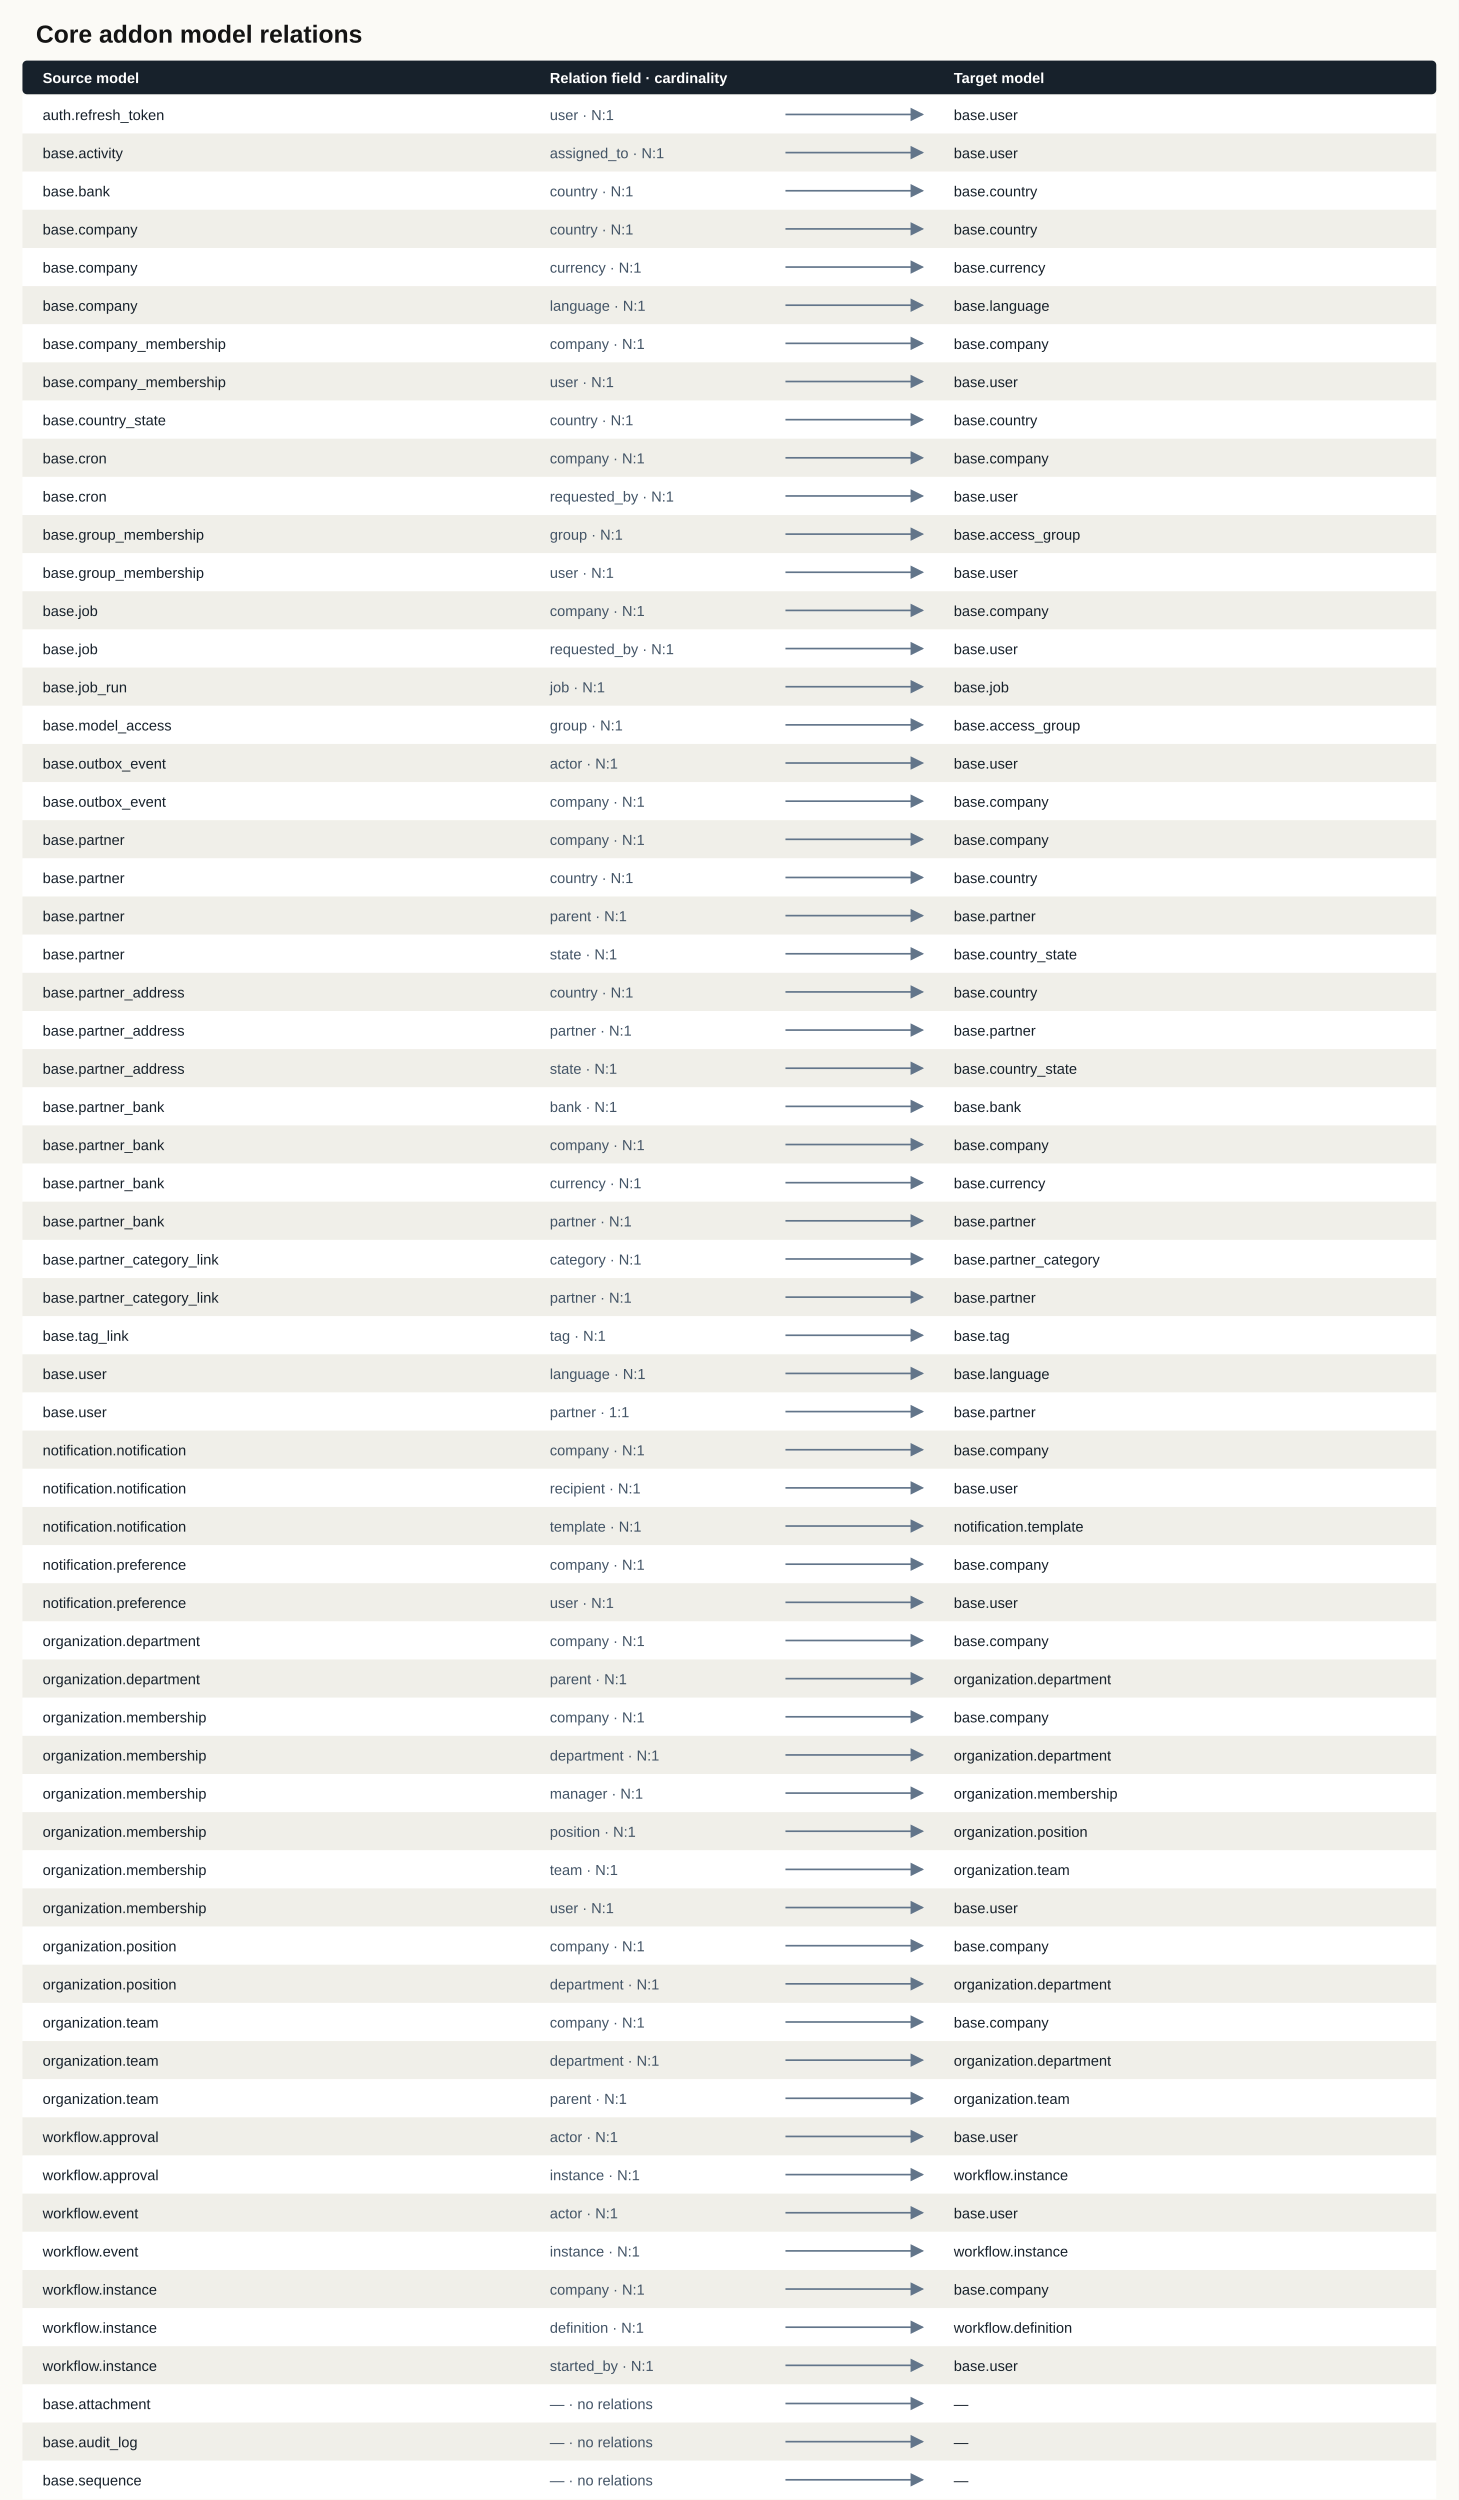
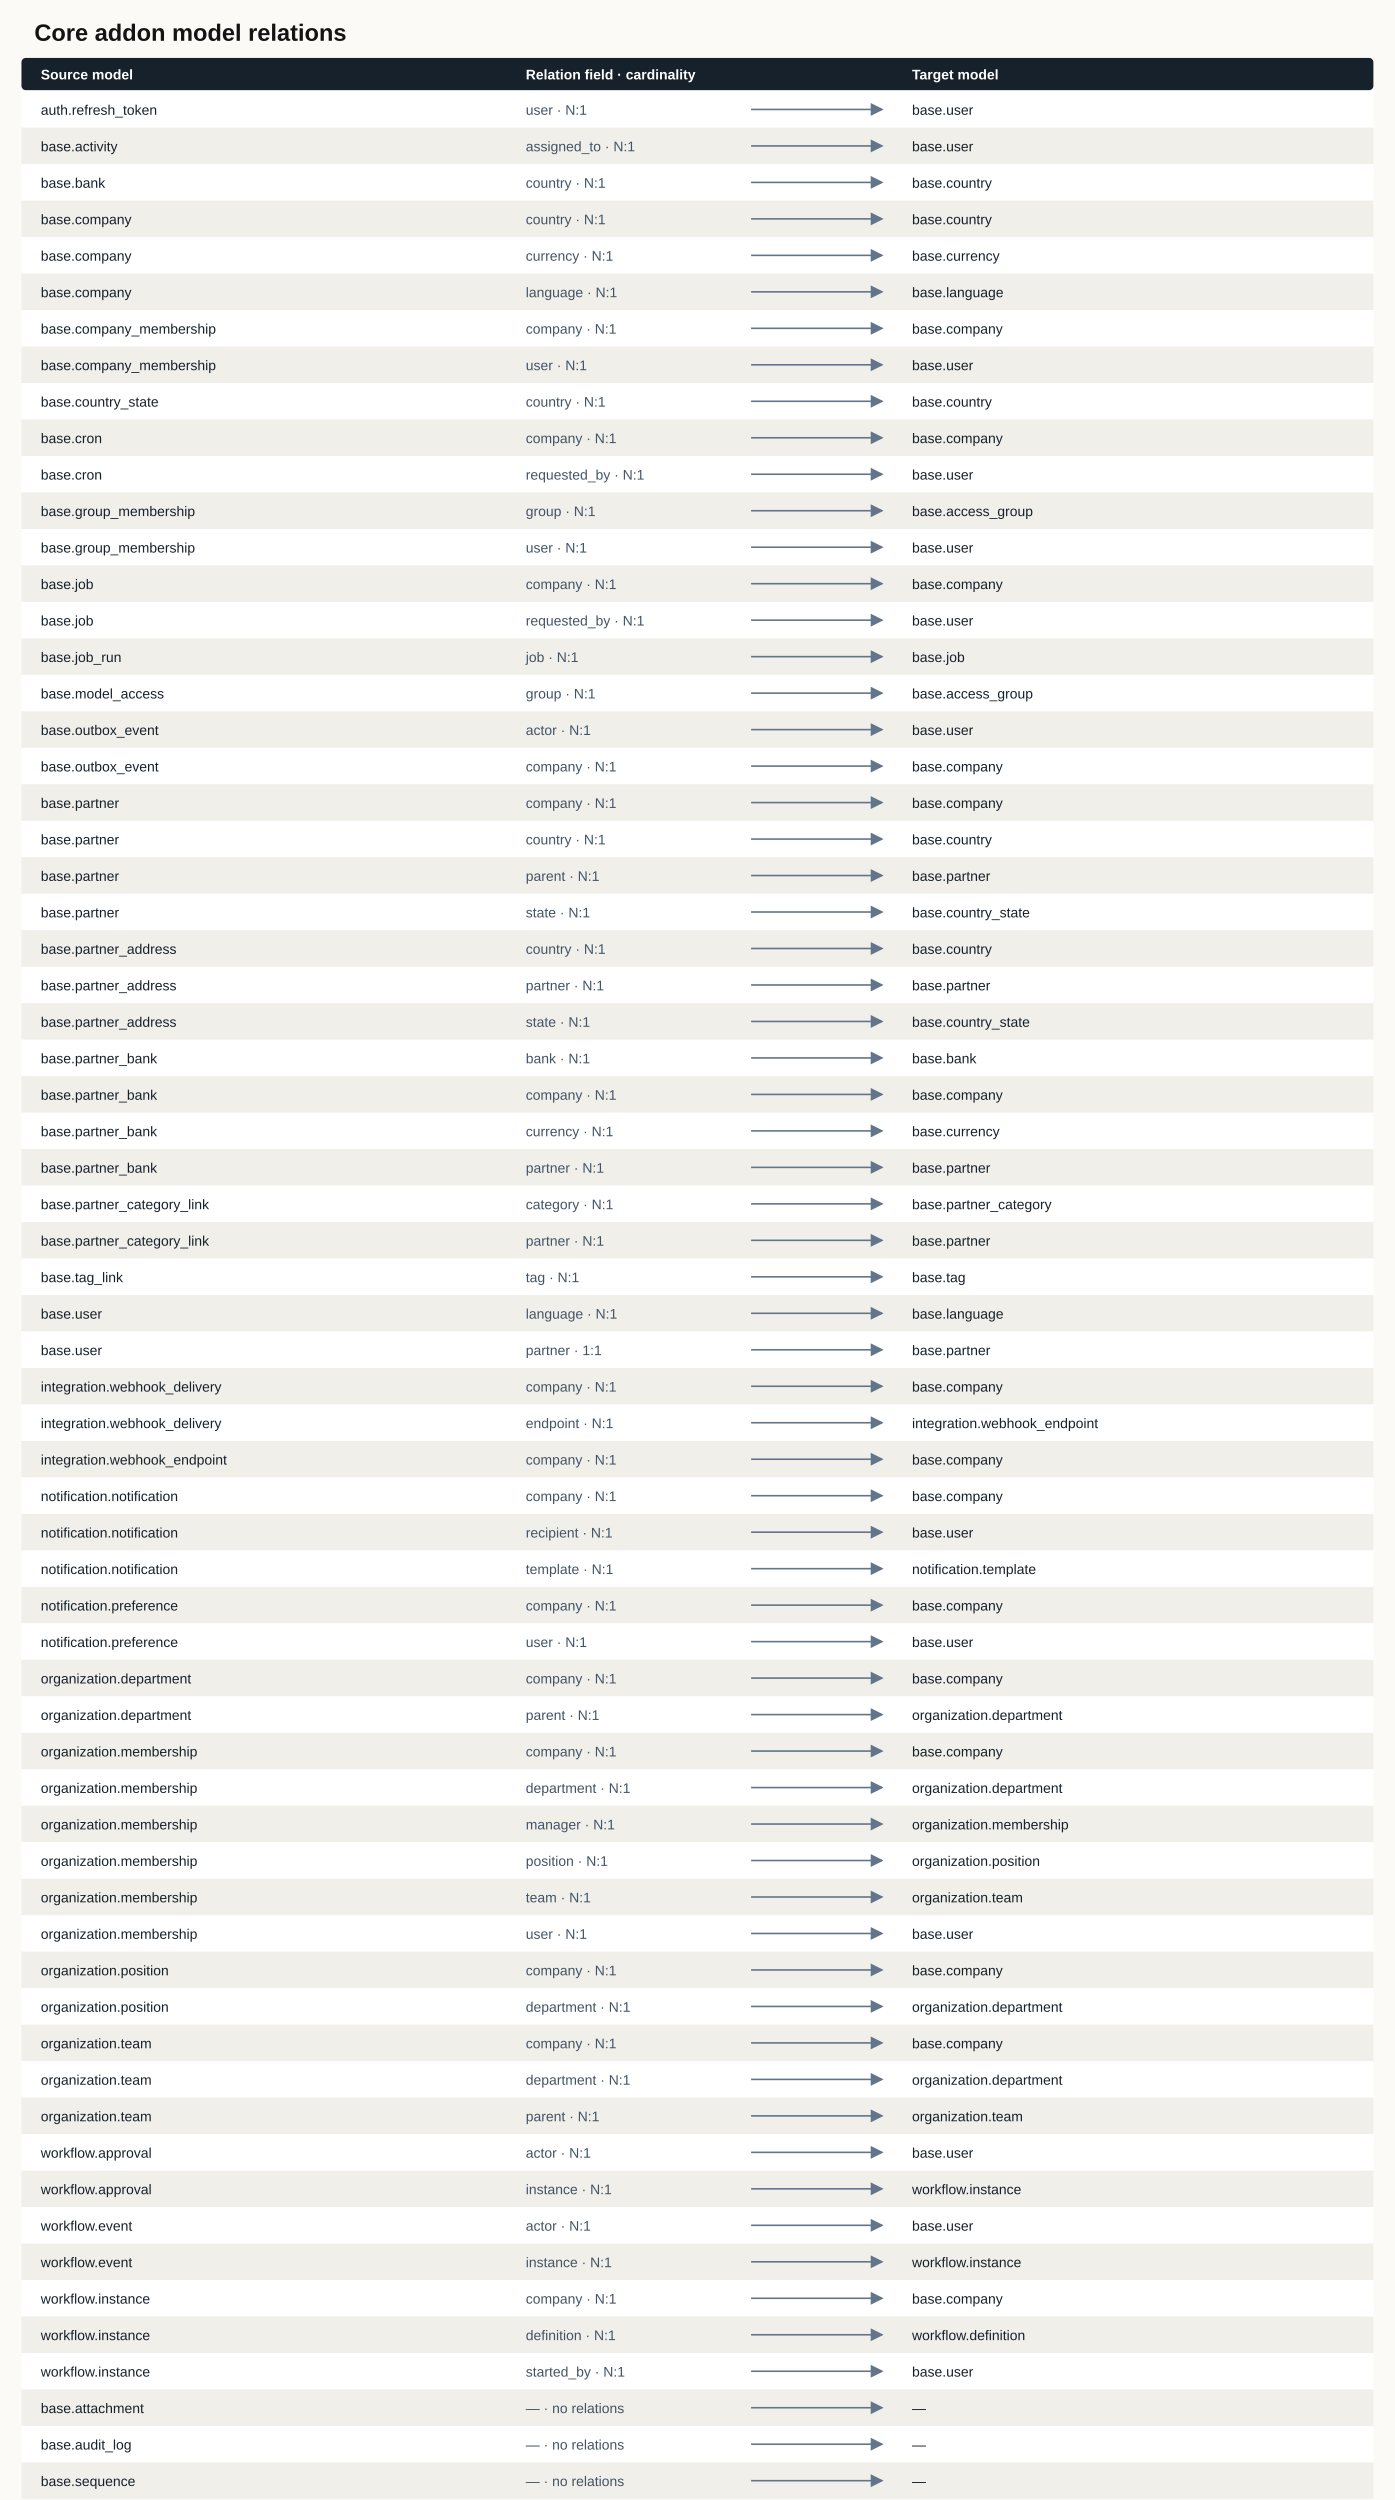
- <svg xmlns="http://www.w3.org/2000/svg" viewBox="0 0 1300 2228" role="img" aria-labelledby="diagram-title diagram-description">
+ <svg xmlns="http://www.w3.org/2000/svg" viewBox="0 0 1300 2330" role="img" aria-labelledby="diagram-title diagram-description">
  <rect width="100%" height="100%" fill="#fbfaf6" />
  <text x="32" y="38" fill="#141414" font-family="Arial,sans-serif" font-size="22" font-weight="700">Core addon model relations</text>
  <defs>
    <marker id="arrow" markerWidth="8" markerHeight="8" refX="7" refY="4" orient="auto">
      <path d="M 0 0 L 8 4 L 0 8 z" fill="#62758a" />
    </marker>
  </defs>
  <rect x="20" y="54" width="1260" height="30" rx="4" fill="#17212b" />
  <text x="38" y="74" fill="#ffffff" font-family="Arial,sans-serif" font-size="13" font-weight="700">Source model</text>
  <text x="490" y="74" fill="#ffffff" font-family="Arial,sans-serif" font-size="13" font-weight="700">Relation field · cardinality</text>
  <text x="850" y="74" fill="#ffffff" font-family="Arial,sans-serif" font-size="13" font-weight="700">Target model</text>
  <g>
    <rect x="20" y="85" width="1260" height="34" fill="#ffffff" />
    <text x="38" y="107" fill="#17212b" font-family="Arial,sans-serif" font-size="13">auth.refresh_token</text>
    <text x="490" y="107" fill="#435466" font-family="Arial,sans-serif" font-size="13">user · N:1</text>
    <path d="M 700 102 H 822" fill="none" stroke="#62758a" stroke-width="1.5" marker-end="url(#arrow)" />
    <text x="850" y="107" fill="#17212b" font-family="Arial,sans-serif" font-size="13">base.user</text>
  </g>
  <g>
    <rect x="20" y="119" width="1260" height="34" fill="#f0efe9" />
    <text x="38" y="141" fill="#17212b" font-family="Arial,sans-serif" font-size="13">base.activity</text>
    <text x="490" y="141" fill="#435466" font-family="Arial,sans-serif" font-size="13">assigned_to · N:1</text>
    <path d="M 700 136 H 822" fill="none" stroke="#62758a" stroke-width="1.5" marker-end="url(#arrow)" />
    <text x="850" y="141" fill="#17212b" font-family="Arial,sans-serif" font-size="13">base.user</text>
  </g>
  <g>
    <rect x="20" y="153" width="1260" height="34" fill="#ffffff" />
    <text x="38" y="175" fill="#17212b" font-family="Arial,sans-serif" font-size="13">base.bank</text>
    <text x="490" y="175" fill="#435466" font-family="Arial,sans-serif" font-size="13">country · N:1</text>
    <path d="M 700 170 H 822" fill="none" stroke="#62758a" stroke-width="1.5" marker-end="url(#arrow)" />
    <text x="850" y="175" fill="#17212b" font-family="Arial,sans-serif" font-size="13">base.country</text>
  </g>
  <g>
    <rect x="20" y="187" width="1260" height="34" fill="#f0efe9" />
    <text x="38" y="209" fill="#17212b" font-family="Arial,sans-serif" font-size="13">base.company</text>
    <text x="490" y="209" fill="#435466" font-family="Arial,sans-serif" font-size="13">country · N:1</text>
    <path d="M 700 204 H 822" fill="none" stroke="#62758a" stroke-width="1.5" marker-end="url(#arrow)" />
    <text x="850" y="209" fill="#17212b" font-family="Arial,sans-serif" font-size="13">base.country</text>
  </g>
  <g>
    <rect x="20" y="221" width="1260" height="34" fill="#ffffff" />
    <text x="38" y="243" fill="#17212b" font-family="Arial,sans-serif" font-size="13">base.company</text>
    <text x="490" y="243" fill="#435466" font-family="Arial,sans-serif" font-size="13">currency · N:1</text>
    <path d="M 700 238 H 822" fill="none" stroke="#62758a" stroke-width="1.5" marker-end="url(#arrow)" />
    <text x="850" y="243" fill="#17212b" font-family="Arial,sans-serif" font-size="13">base.currency</text>
  </g>
  <g>
    <rect x="20" y="255" width="1260" height="34" fill="#f0efe9" />
    <text x="38" y="277" fill="#17212b" font-family="Arial,sans-serif" font-size="13">base.company</text>
    <text x="490" y="277" fill="#435466" font-family="Arial,sans-serif" font-size="13">language · N:1</text>
    <path d="M 700 272 H 822" fill="none" stroke="#62758a" stroke-width="1.5" marker-end="url(#arrow)" />
    <text x="850" y="277" fill="#17212b" font-family="Arial,sans-serif" font-size="13">base.language</text>
  </g>
  <g>
    <rect x="20" y="289" width="1260" height="34" fill="#ffffff" />
    <text x="38" y="311" fill="#17212b" font-family="Arial,sans-serif" font-size="13">base.company_membership</text>
    <text x="490" y="311" fill="#435466" font-family="Arial,sans-serif" font-size="13">company · N:1</text>
    <path d="M 700 306 H 822" fill="none" stroke="#62758a" stroke-width="1.5" marker-end="url(#arrow)" />
    <text x="850" y="311" fill="#17212b" font-family="Arial,sans-serif" font-size="13">base.company</text>
  </g>
  <g>
    <rect x="20" y="323" width="1260" height="34" fill="#f0efe9" />
    <text x="38" y="345" fill="#17212b" font-family="Arial,sans-serif" font-size="13">base.company_membership</text>
    <text x="490" y="345" fill="#435466" font-family="Arial,sans-serif" font-size="13">user · N:1</text>
    <path d="M 700 340 H 822" fill="none" stroke="#62758a" stroke-width="1.5" marker-end="url(#arrow)" />
    <text x="850" y="345" fill="#17212b" font-family="Arial,sans-serif" font-size="13">base.user</text>
  </g>
  <g>
    <rect x="20" y="357" width="1260" height="34" fill="#ffffff" />
    <text x="38" y="379" fill="#17212b" font-family="Arial,sans-serif" font-size="13">base.country_state</text>
    <text x="490" y="379" fill="#435466" font-family="Arial,sans-serif" font-size="13">country · N:1</text>
    <path d="M 700 374 H 822" fill="none" stroke="#62758a" stroke-width="1.5" marker-end="url(#arrow)" />
    <text x="850" y="379" fill="#17212b" font-family="Arial,sans-serif" font-size="13">base.country</text>
  </g>
  <g>
    <rect x="20" y="391" width="1260" height="34" fill="#f0efe9" />
    <text x="38" y="413" fill="#17212b" font-family="Arial,sans-serif" font-size="13">base.cron</text>
    <text x="490" y="413" fill="#435466" font-family="Arial,sans-serif" font-size="13">company · N:1</text>
    <path d="M 700 408 H 822" fill="none" stroke="#62758a" stroke-width="1.5" marker-end="url(#arrow)" />
    <text x="850" y="413" fill="#17212b" font-family="Arial,sans-serif" font-size="13">base.company</text>
  </g>
  <g>
    <rect x="20" y="425" width="1260" height="34" fill="#ffffff" />
    <text x="38" y="447" fill="#17212b" font-family="Arial,sans-serif" font-size="13">base.cron</text>
    <text x="490" y="447" fill="#435466" font-family="Arial,sans-serif" font-size="13">requested_by · N:1</text>
    <path d="M 700 442 H 822" fill="none" stroke="#62758a" stroke-width="1.5" marker-end="url(#arrow)" />
    <text x="850" y="447" fill="#17212b" font-family="Arial,sans-serif" font-size="13">base.user</text>
  </g>
  <g>
    <rect x="20" y="459" width="1260" height="34" fill="#f0efe9" />
    <text x="38" y="481" fill="#17212b" font-family="Arial,sans-serif" font-size="13">base.group_membership</text>
    <text x="490" y="481" fill="#435466" font-family="Arial,sans-serif" font-size="13">group · N:1</text>
    <path d="M 700 476 H 822" fill="none" stroke="#62758a" stroke-width="1.5" marker-end="url(#arrow)" />
    <text x="850" y="481" fill="#17212b" font-family="Arial,sans-serif" font-size="13">base.access_group</text>
  </g>
  <g>
    <rect x="20" y="493" width="1260" height="34" fill="#ffffff" />
    <text x="38" y="515" fill="#17212b" font-family="Arial,sans-serif" font-size="13">base.group_membership</text>
    <text x="490" y="515" fill="#435466" font-family="Arial,sans-serif" font-size="13">user · N:1</text>
    <path d="M 700 510 H 822" fill="none" stroke="#62758a" stroke-width="1.5" marker-end="url(#arrow)" />
    <text x="850" y="515" fill="#17212b" font-family="Arial,sans-serif" font-size="13">base.user</text>
  </g>
  <g>
    <rect x="20" y="527" width="1260" height="34" fill="#f0efe9" />
    <text x="38" y="549" fill="#17212b" font-family="Arial,sans-serif" font-size="13">base.job</text>
    <text x="490" y="549" fill="#435466" font-family="Arial,sans-serif" font-size="13">company · N:1</text>
    <path d="M 700 544 H 822" fill="none" stroke="#62758a" stroke-width="1.5" marker-end="url(#arrow)" />
    <text x="850" y="549" fill="#17212b" font-family="Arial,sans-serif" font-size="13">base.company</text>
  </g>
  <g>
    <rect x="20" y="561" width="1260" height="34" fill="#ffffff" />
    <text x="38" y="583" fill="#17212b" font-family="Arial,sans-serif" font-size="13">base.job</text>
    <text x="490" y="583" fill="#435466" font-family="Arial,sans-serif" font-size="13">requested_by · N:1</text>
    <path d="M 700 578 H 822" fill="none" stroke="#62758a" stroke-width="1.5" marker-end="url(#arrow)" />
    <text x="850" y="583" fill="#17212b" font-family="Arial,sans-serif" font-size="13">base.user</text>
  </g>
  <g>
    <rect x="20" y="595" width="1260" height="34" fill="#f0efe9" />
    <text x="38" y="617" fill="#17212b" font-family="Arial,sans-serif" font-size="13">base.job_run</text>
    <text x="490" y="617" fill="#435466" font-family="Arial,sans-serif" font-size="13">job · N:1</text>
    <path d="M 700 612 H 822" fill="none" stroke="#62758a" stroke-width="1.5" marker-end="url(#arrow)" />
    <text x="850" y="617" fill="#17212b" font-family="Arial,sans-serif" font-size="13">base.job</text>
  </g>
  <g>
    <rect x="20" y="629" width="1260" height="34" fill="#ffffff" />
    <text x="38" y="651" fill="#17212b" font-family="Arial,sans-serif" font-size="13">base.model_access</text>
    <text x="490" y="651" fill="#435466" font-family="Arial,sans-serif" font-size="13">group · N:1</text>
    <path d="M 700 646 H 822" fill="none" stroke="#62758a" stroke-width="1.5" marker-end="url(#arrow)" />
    <text x="850" y="651" fill="#17212b" font-family="Arial,sans-serif" font-size="13">base.access_group</text>
  </g>
  <g>
    <rect x="20" y="663" width="1260" height="34" fill="#f0efe9" />
    <text x="38" y="685" fill="#17212b" font-family="Arial,sans-serif" font-size="13">base.outbox_event</text>
    <text x="490" y="685" fill="#435466" font-family="Arial,sans-serif" font-size="13">actor · N:1</text>
    <path d="M 700 680 H 822" fill="none" stroke="#62758a" stroke-width="1.5" marker-end="url(#arrow)" />
    <text x="850" y="685" fill="#17212b" font-family="Arial,sans-serif" font-size="13">base.user</text>
  </g>
  <g>
    <rect x="20" y="697" width="1260" height="34" fill="#ffffff" />
    <text x="38" y="719" fill="#17212b" font-family="Arial,sans-serif" font-size="13">base.outbox_event</text>
    <text x="490" y="719" fill="#435466" font-family="Arial,sans-serif" font-size="13">company · N:1</text>
    <path d="M 700 714 H 822" fill="none" stroke="#62758a" stroke-width="1.5" marker-end="url(#arrow)" />
    <text x="850" y="719" fill="#17212b" font-family="Arial,sans-serif" font-size="13">base.company</text>
  </g>
  <g>
    <rect x="20" y="731" width="1260" height="34" fill="#f0efe9" />
    <text x="38" y="753" fill="#17212b" font-family="Arial,sans-serif" font-size="13">base.partner</text>
    <text x="490" y="753" fill="#435466" font-family="Arial,sans-serif" font-size="13">company · N:1</text>
    <path d="M 700 748 H 822" fill="none" stroke="#62758a" stroke-width="1.5" marker-end="url(#arrow)" />
    <text x="850" y="753" fill="#17212b" font-family="Arial,sans-serif" font-size="13">base.company</text>
  </g>
  <g>
    <rect x="20" y="765" width="1260" height="34" fill="#ffffff" />
    <text x="38" y="787" fill="#17212b" font-family="Arial,sans-serif" font-size="13">base.partner</text>
    <text x="490" y="787" fill="#435466" font-family="Arial,sans-serif" font-size="13">country · N:1</text>
    <path d="M 700 782 H 822" fill="none" stroke="#62758a" stroke-width="1.5" marker-end="url(#arrow)" />
    <text x="850" y="787" fill="#17212b" font-family="Arial,sans-serif" font-size="13">base.country</text>
  </g>
  <g>
    <rect x="20" y="799" width="1260" height="34" fill="#f0efe9" />
    <text x="38" y="821" fill="#17212b" font-family="Arial,sans-serif" font-size="13">base.partner</text>
    <text x="490" y="821" fill="#435466" font-family="Arial,sans-serif" font-size="13">parent · N:1</text>
    <path d="M 700 816 H 822" fill="none" stroke="#62758a" stroke-width="1.5" marker-end="url(#arrow)" />
    <text x="850" y="821" fill="#17212b" font-family="Arial,sans-serif" font-size="13">base.partner</text>
  </g>
  <g>
    <rect x="20" y="833" width="1260" height="34" fill="#ffffff" />
    <text x="38" y="855" fill="#17212b" font-family="Arial,sans-serif" font-size="13">base.partner</text>
    <text x="490" y="855" fill="#435466" font-family="Arial,sans-serif" font-size="13">state · N:1</text>
    <path d="M 700 850 H 822" fill="none" stroke="#62758a" stroke-width="1.5" marker-end="url(#arrow)" />
    <text x="850" y="855" fill="#17212b" font-family="Arial,sans-serif" font-size="13">base.country_state</text>
  </g>
  <g>
    <rect x="20" y="867" width="1260" height="34" fill="#f0efe9" />
    <text x="38" y="889" fill="#17212b" font-family="Arial,sans-serif" font-size="13">base.partner_address</text>
    <text x="490" y="889" fill="#435466" font-family="Arial,sans-serif" font-size="13">country · N:1</text>
    <path d="M 700 884 H 822" fill="none" stroke="#62758a" stroke-width="1.5" marker-end="url(#arrow)" />
    <text x="850" y="889" fill="#17212b" font-family="Arial,sans-serif" font-size="13">base.country</text>
  </g>
  <g>
    <rect x="20" y="901" width="1260" height="34" fill="#ffffff" />
    <text x="38" y="923" fill="#17212b" font-family="Arial,sans-serif" font-size="13">base.partner_address</text>
    <text x="490" y="923" fill="#435466" font-family="Arial,sans-serif" font-size="13">partner · N:1</text>
    <path d="M 700 918 H 822" fill="none" stroke="#62758a" stroke-width="1.5" marker-end="url(#arrow)" />
    <text x="850" y="923" fill="#17212b" font-family="Arial,sans-serif" font-size="13">base.partner</text>
  </g>
  <g>
    <rect x="20" y="935" width="1260" height="34" fill="#f0efe9" />
    <text x="38" y="957" fill="#17212b" font-family="Arial,sans-serif" font-size="13">base.partner_address</text>
    <text x="490" y="957" fill="#435466" font-family="Arial,sans-serif" font-size="13">state · N:1</text>
    <path d="M 700 952 H 822" fill="none" stroke="#62758a" stroke-width="1.5" marker-end="url(#arrow)" />
    <text x="850" y="957" fill="#17212b" font-family="Arial,sans-serif" font-size="13">base.country_state</text>
  </g>
  <g>
    <rect x="20" y="969" width="1260" height="34" fill="#ffffff" />
    <text x="38" y="991" fill="#17212b" font-family="Arial,sans-serif" font-size="13">base.partner_bank</text>
    <text x="490" y="991" fill="#435466" font-family="Arial,sans-serif" font-size="13">bank · N:1</text>
    <path d="M 700 986 H 822" fill="none" stroke="#62758a" stroke-width="1.5" marker-end="url(#arrow)" />
    <text x="850" y="991" fill="#17212b" font-family="Arial,sans-serif" font-size="13">base.bank</text>
  </g>
  <g>
    <rect x="20" y="1003" width="1260" height="34" fill="#f0efe9" />
    <text x="38" y="1025" fill="#17212b" font-family="Arial,sans-serif" font-size="13">base.partner_bank</text>
    <text x="490" y="1025" fill="#435466" font-family="Arial,sans-serif" font-size="13">company · N:1</text>
    <path d="M 700 1020 H 822" fill="none" stroke="#62758a" stroke-width="1.5" marker-end="url(#arrow)" />
    <text x="850" y="1025" fill="#17212b" font-family="Arial,sans-serif" font-size="13">base.company</text>
  </g>
  <g>
    <rect x="20" y="1037" width="1260" height="34" fill="#ffffff" />
    <text x="38" y="1059" fill="#17212b" font-family="Arial,sans-serif" font-size="13">base.partner_bank</text>
    <text x="490" y="1059" fill="#435466" font-family="Arial,sans-serif" font-size="13">currency · N:1</text>
    <path d="M 700 1054 H 822" fill="none" stroke="#62758a" stroke-width="1.5" marker-end="url(#arrow)" />
    <text x="850" y="1059" fill="#17212b" font-family="Arial,sans-serif" font-size="13">base.currency</text>
  </g>
  <g>
    <rect x="20" y="1071" width="1260" height="34" fill="#f0efe9" />
    <text x="38" y="1093" fill="#17212b" font-family="Arial,sans-serif" font-size="13">base.partner_bank</text>
    <text x="490" y="1093" fill="#435466" font-family="Arial,sans-serif" font-size="13">partner · N:1</text>
    <path d="M 700 1088 H 822" fill="none" stroke="#62758a" stroke-width="1.5" marker-end="url(#arrow)" />
    <text x="850" y="1093" fill="#17212b" font-family="Arial,sans-serif" font-size="13">base.partner</text>
  </g>
  <g>
    <rect x="20" y="1105" width="1260" height="34" fill="#ffffff" />
    <text x="38" y="1127" fill="#17212b" font-family="Arial,sans-serif" font-size="13">base.partner_category_link</text>
    <text x="490" y="1127" fill="#435466" font-family="Arial,sans-serif" font-size="13">category · N:1</text>
    <path d="M 700 1122 H 822" fill="none" stroke="#62758a" stroke-width="1.5" marker-end="url(#arrow)" />
    <text x="850" y="1127" fill="#17212b" font-family="Arial,sans-serif" font-size="13">base.partner_category</text>
  </g>
  <g>
    <rect x="20" y="1139" width="1260" height="34" fill="#f0efe9" />
    <text x="38" y="1161" fill="#17212b" font-family="Arial,sans-serif" font-size="13">base.partner_category_link</text>
    <text x="490" y="1161" fill="#435466" font-family="Arial,sans-serif" font-size="13">partner · N:1</text>
    <path d="M 700 1156 H 822" fill="none" stroke="#62758a" stroke-width="1.5" marker-end="url(#arrow)" />
    <text x="850" y="1161" fill="#17212b" font-family="Arial,sans-serif" font-size="13">base.partner</text>
  </g>
  <g>
    <rect x="20" y="1173" width="1260" height="34" fill="#ffffff" />
    <text x="38" y="1195" fill="#17212b" font-family="Arial,sans-serif" font-size="13">base.tag_link</text>
    <text x="490" y="1195" fill="#435466" font-family="Arial,sans-serif" font-size="13">tag · N:1</text>
    <path d="M 700 1190 H 822" fill="none" stroke="#62758a" stroke-width="1.5" marker-end="url(#arrow)" />
    <text x="850" y="1195" fill="#17212b" font-family="Arial,sans-serif" font-size="13">base.tag</text>
  </g>
  <g>
    <rect x="20" y="1207" width="1260" height="34" fill="#f0efe9" />
    <text x="38" y="1229" fill="#17212b" font-family="Arial,sans-serif" font-size="13">base.user</text>
    <text x="490" y="1229" fill="#435466" font-family="Arial,sans-serif" font-size="13">language · N:1</text>
    <path d="M 700 1224 H 822" fill="none" stroke="#62758a" stroke-width="1.5" marker-end="url(#arrow)" />
    <text x="850" y="1229" fill="#17212b" font-family="Arial,sans-serif" font-size="13">base.language</text>
  </g>
  <g>
    <rect x="20" y="1241" width="1260" height="34" fill="#ffffff" />
    <text x="38" y="1263" fill="#17212b" font-family="Arial,sans-serif" font-size="13">base.user</text>
    <text x="490" y="1263" fill="#435466" font-family="Arial,sans-serif" font-size="13">partner · 1:1</text>
    <path d="M 700 1258 H 822" fill="none" stroke="#62758a" stroke-width="1.5" marker-end="url(#arrow)" />
    <text x="850" y="1263" fill="#17212b" font-family="Arial,sans-serif" font-size="13">base.partner</text>
  </g>
  <g>
    <rect x="20" y="1275" width="1260" height="34" fill="#f0efe9" />
-     <text x="38" y="1297" fill="#17212b" font-family="Arial,sans-serif" font-size="13">notification.notification</text>
+     <text x="38" y="1297" fill="#17212b" font-family="Arial,sans-serif" font-size="13">integration.webhook_delivery</text>
    <text x="490" y="1297" fill="#435466" font-family="Arial,sans-serif" font-size="13">company · N:1</text>
    <path d="M 700 1292 H 822" fill="none" stroke="#62758a" stroke-width="1.5" marker-end="url(#arrow)" />
    <text x="850" y="1297" fill="#17212b" font-family="Arial,sans-serif" font-size="13">base.company</text>
  </g>
  <g>
    <rect x="20" y="1309" width="1260" height="34" fill="#ffffff" />
-     <text x="38" y="1331" fill="#17212b" font-family="Arial,sans-serif" font-size="13">notification.notification</text>
-     <text x="490" y="1331" fill="#435466" font-family="Arial,sans-serif" font-size="13">recipient · N:1</text>
+     <text x="38" y="1331" fill="#17212b" font-family="Arial,sans-serif" font-size="13">integration.webhook_delivery</text>
+     <text x="490" y="1331" fill="#435466" font-family="Arial,sans-serif" font-size="13">endpoint · N:1</text>
    <path d="M 700 1326 H 822" fill="none" stroke="#62758a" stroke-width="1.5" marker-end="url(#arrow)" />
-     <text x="850" y="1331" fill="#17212b" font-family="Arial,sans-serif" font-size="13">base.user</text>
+     <text x="850" y="1331" fill="#17212b" font-family="Arial,sans-serif" font-size="13">integration.webhook_endpoint</text>
  </g>
  <g>
    <rect x="20" y="1343" width="1260" height="34" fill="#f0efe9" />
-     <text x="38" y="1365" fill="#17212b" font-family="Arial,sans-serif" font-size="13">notification.notification</text>
-     <text x="490" y="1365" fill="#435466" font-family="Arial,sans-serif" font-size="13">template · N:1</text>
+     <text x="38" y="1365" fill="#17212b" font-family="Arial,sans-serif" font-size="13">integration.webhook_endpoint</text>
+     <text x="490" y="1365" fill="#435466" font-family="Arial,sans-serif" font-size="13">company · N:1</text>
    <path d="M 700 1360 H 822" fill="none" stroke="#62758a" stroke-width="1.5" marker-end="url(#arrow)" />
-     <text x="850" y="1365" fill="#17212b" font-family="Arial,sans-serif" font-size="13">notification.template</text>
+     <text x="850" y="1365" fill="#17212b" font-family="Arial,sans-serif" font-size="13">base.company</text>
  </g>
  <g>
    <rect x="20" y="1377" width="1260" height="34" fill="#ffffff" />
-     <text x="38" y="1399" fill="#17212b" font-family="Arial,sans-serif" font-size="13">notification.preference</text>
+     <text x="38" y="1399" fill="#17212b" font-family="Arial,sans-serif" font-size="13">notification.notification</text>
    <text x="490" y="1399" fill="#435466" font-family="Arial,sans-serif" font-size="13">company · N:1</text>
    <path d="M 700 1394 H 822" fill="none" stroke="#62758a" stroke-width="1.5" marker-end="url(#arrow)" />
    <text x="850" y="1399" fill="#17212b" font-family="Arial,sans-serif" font-size="13">base.company</text>
  </g>
  <g>
    <rect x="20" y="1411" width="1260" height="34" fill="#f0efe9" />
-     <text x="38" y="1433" fill="#17212b" font-family="Arial,sans-serif" font-size="13">notification.preference</text>
-     <text x="490" y="1433" fill="#435466" font-family="Arial,sans-serif" font-size="13">user · N:1</text>
+     <text x="38" y="1433" fill="#17212b" font-family="Arial,sans-serif" font-size="13">notification.notification</text>
+     <text x="490" y="1433" fill="#435466" font-family="Arial,sans-serif" font-size="13">recipient · N:1</text>
    <path d="M 700 1428 H 822" fill="none" stroke="#62758a" stroke-width="1.5" marker-end="url(#arrow)" />
    <text x="850" y="1433" fill="#17212b" font-family="Arial,sans-serif" font-size="13">base.user</text>
  </g>
  <g>
    <rect x="20" y="1445" width="1260" height="34" fill="#ffffff" />
-     <text x="38" y="1467" fill="#17212b" font-family="Arial,sans-serif" font-size="13">organization.department</text>
-     <text x="490" y="1467" fill="#435466" font-family="Arial,sans-serif" font-size="13">company · N:1</text>
+     <text x="38" y="1467" fill="#17212b" font-family="Arial,sans-serif" font-size="13">notification.notification</text>
+     <text x="490" y="1467" fill="#435466" font-family="Arial,sans-serif" font-size="13">template · N:1</text>
    <path d="M 700 1462 H 822" fill="none" stroke="#62758a" stroke-width="1.5" marker-end="url(#arrow)" />
-     <text x="850" y="1467" fill="#17212b" font-family="Arial,sans-serif" font-size="13">base.company</text>
+     <text x="850" y="1467" fill="#17212b" font-family="Arial,sans-serif" font-size="13">notification.template</text>
  </g>
  <g>
    <rect x="20" y="1479" width="1260" height="34" fill="#f0efe9" />
-     <text x="38" y="1501" fill="#17212b" font-family="Arial,sans-serif" font-size="13">organization.department</text>
-     <text x="490" y="1501" fill="#435466" font-family="Arial,sans-serif" font-size="13">parent · N:1</text>
+     <text x="38" y="1501" fill="#17212b" font-family="Arial,sans-serif" font-size="13">notification.preference</text>
+     <text x="490" y="1501" fill="#435466" font-family="Arial,sans-serif" font-size="13">company · N:1</text>
    <path d="M 700 1496 H 822" fill="none" stroke="#62758a" stroke-width="1.5" marker-end="url(#arrow)" />
-     <text x="850" y="1501" fill="#17212b" font-family="Arial,sans-serif" font-size="13">organization.department</text>
+     <text x="850" y="1501" fill="#17212b" font-family="Arial,sans-serif" font-size="13">base.company</text>
  </g>
  <g>
    <rect x="20" y="1513" width="1260" height="34" fill="#ffffff" />
-     <text x="38" y="1535" fill="#17212b" font-family="Arial,sans-serif" font-size="13">organization.membership</text>
-     <text x="490" y="1535" fill="#435466" font-family="Arial,sans-serif" font-size="13">company · N:1</text>
+     <text x="38" y="1535" fill="#17212b" font-family="Arial,sans-serif" font-size="13">notification.preference</text>
+     <text x="490" y="1535" fill="#435466" font-family="Arial,sans-serif" font-size="13">user · N:1</text>
    <path d="M 700 1530 H 822" fill="none" stroke="#62758a" stroke-width="1.5" marker-end="url(#arrow)" />
-     <text x="850" y="1535" fill="#17212b" font-family="Arial,sans-serif" font-size="13">base.company</text>
+     <text x="850" y="1535" fill="#17212b" font-family="Arial,sans-serif" font-size="13">base.user</text>
  </g>
  <g>
    <rect x="20" y="1547" width="1260" height="34" fill="#f0efe9" />
-     <text x="38" y="1569" fill="#17212b" font-family="Arial,sans-serif" font-size="13">organization.membership</text>
-     <text x="490" y="1569" fill="#435466" font-family="Arial,sans-serif" font-size="13">department · N:1</text>
+     <text x="38" y="1569" fill="#17212b" font-family="Arial,sans-serif" font-size="13">organization.department</text>
+     <text x="490" y="1569" fill="#435466" font-family="Arial,sans-serif" font-size="13">company · N:1</text>
    <path d="M 700 1564 H 822" fill="none" stroke="#62758a" stroke-width="1.5" marker-end="url(#arrow)" />
-     <text x="850" y="1569" fill="#17212b" font-family="Arial,sans-serif" font-size="13">organization.department</text>
+     <text x="850" y="1569" fill="#17212b" font-family="Arial,sans-serif" font-size="13">base.company</text>
  </g>
  <g>
    <rect x="20" y="1581" width="1260" height="34" fill="#ffffff" />
-     <text x="38" y="1603" fill="#17212b" font-family="Arial,sans-serif" font-size="13">organization.membership</text>
-     <text x="490" y="1603" fill="#435466" font-family="Arial,sans-serif" font-size="13">manager · N:1</text>
+     <text x="38" y="1603" fill="#17212b" font-family="Arial,sans-serif" font-size="13">organization.department</text>
+     <text x="490" y="1603" fill="#435466" font-family="Arial,sans-serif" font-size="13">parent · N:1</text>
    <path d="M 700 1598 H 822" fill="none" stroke="#62758a" stroke-width="1.5" marker-end="url(#arrow)" />
-     <text x="850" y="1603" fill="#17212b" font-family="Arial,sans-serif" font-size="13">organization.membership</text>
+     <text x="850" y="1603" fill="#17212b" font-family="Arial,sans-serif" font-size="13">organization.department</text>
  </g>
  <g>
    <rect x="20" y="1615" width="1260" height="34" fill="#f0efe9" />
    <text x="38" y="1637" fill="#17212b" font-family="Arial,sans-serif" font-size="13">organization.membership</text>
-     <text x="490" y="1637" fill="#435466" font-family="Arial,sans-serif" font-size="13">position · N:1</text>
+     <text x="490" y="1637" fill="#435466" font-family="Arial,sans-serif" font-size="13">company · N:1</text>
    <path d="M 700 1632 H 822" fill="none" stroke="#62758a" stroke-width="1.5" marker-end="url(#arrow)" />
-     <text x="850" y="1637" fill="#17212b" font-family="Arial,sans-serif" font-size="13">organization.position</text>
+     <text x="850" y="1637" fill="#17212b" font-family="Arial,sans-serif" font-size="13">base.company</text>
  </g>
  <g>
    <rect x="20" y="1649" width="1260" height="34" fill="#ffffff" />
    <text x="38" y="1671" fill="#17212b" font-family="Arial,sans-serif" font-size="13">organization.membership</text>
-     <text x="490" y="1671" fill="#435466" font-family="Arial,sans-serif" font-size="13">team · N:1</text>
+     <text x="490" y="1671" fill="#435466" font-family="Arial,sans-serif" font-size="13">department · N:1</text>
    <path d="M 700 1666 H 822" fill="none" stroke="#62758a" stroke-width="1.5" marker-end="url(#arrow)" />
-     <text x="850" y="1671" fill="#17212b" font-family="Arial,sans-serif" font-size="13">organization.team</text>
+     <text x="850" y="1671" fill="#17212b" font-family="Arial,sans-serif" font-size="13">organization.department</text>
  </g>
  <g>
    <rect x="20" y="1683" width="1260" height="34" fill="#f0efe9" />
    <text x="38" y="1705" fill="#17212b" font-family="Arial,sans-serif" font-size="13">organization.membership</text>
-     <text x="490" y="1705" fill="#435466" font-family="Arial,sans-serif" font-size="13">user · N:1</text>
+     <text x="490" y="1705" fill="#435466" font-family="Arial,sans-serif" font-size="13">manager · N:1</text>
    <path d="M 700 1700 H 822" fill="none" stroke="#62758a" stroke-width="1.5" marker-end="url(#arrow)" />
-     <text x="850" y="1705" fill="#17212b" font-family="Arial,sans-serif" font-size="13">base.user</text>
+     <text x="850" y="1705" fill="#17212b" font-family="Arial,sans-serif" font-size="13">organization.membership</text>
  </g>
  <g>
    <rect x="20" y="1717" width="1260" height="34" fill="#ffffff" />
-     <text x="38" y="1739" fill="#17212b" font-family="Arial,sans-serif" font-size="13">organization.position</text>
-     <text x="490" y="1739" fill="#435466" font-family="Arial,sans-serif" font-size="13">company · N:1</text>
+     <text x="38" y="1739" fill="#17212b" font-family="Arial,sans-serif" font-size="13">organization.membership</text>
+     <text x="490" y="1739" fill="#435466" font-family="Arial,sans-serif" font-size="13">position · N:1</text>
    <path d="M 700 1734 H 822" fill="none" stroke="#62758a" stroke-width="1.5" marker-end="url(#arrow)" />
-     <text x="850" y="1739" fill="#17212b" font-family="Arial,sans-serif" font-size="13">base.company</text>
+     <text x="850" y="1739" fill="#17212b" font-family="Arial,sans-serif" font-size="13">organization.position</text>
  </g>
  <g>
    <rect x="20" y="1751" width="1260" height="34" fill="#f0efe9" />
-     <text x="38" y="1773" fill="#17212b" font-family="Arial,sans-serif" font-size="13">organization.position</text>
-     <text x="490" y="1773" fill="#435466" font-family="Arial,sans-serif" font-size="13">department · N:1</text>
+     <text x="38" y="1773" fill="#17212b" font-family="Arial,sans-serif" font-size="13">organization.membership</text>
+     <text x="490" y="1773" fill="#435466" font-family="Arial,sans-serif" font-size="13">team · N:1</text>
    <path d="M 700 1768 H 822" fill="none" stroke="#62758a" stroke-width="1.5" marker-end="url(#arrow)" />
-     <text x="850" y="1773" fill="#17212b" font-family="Arial,sans-serif" font-size="13">organization.department</text>
+     <text x="850" y="1773" fill="#17212b" font-family="Arial,sans-serif" font-size="13">organization.team</text>
  </g>
  <g>
    <rect x="20" y="1785" width="1260" height="34" fill="#ffffff" />
-     <text x="38" y="1807" fill="#17212b" font-family="Arial,sans-serif" font-size="13">organization.team</text>
-     <text x="490" y="1807" fill="#435466" font-family="Arial,sans-serif" font-size="13">company · N:1</text>
+     <text x="38" y="1807" fill="#17212b" font-family="Arial,sans-serif" font-size="13">organization.membership</text>
+     <text x="490" y="1807" fill="#435466" font-family="Arial,sans-serif" font-size="13">user · N:1</text>
    <path d="M 700 1802 H 822" fill="none" stroke="#62758a" stroke-width="1.5" marker-end="url(#arrow)" />
-     <text x="850" y="1807" fill="#17212b" font-family="Arial,sans-serif" font-size="13">base.company</text>
+     <text x="850" y="1807" fill="#17212b" font-family="Arial,sans-serif" font-size="13">base.user</text>
  </g>
  <g>
    <rect x="20" y="1819" width="1260" height="34" fill="#f0efe9" />
-     <text x="38" y="1841" fill="#17212b" font-family="Arial,sans-serif" font-size="13">organization.team</text>
-     <text x="490" y="1841" fill="#435466" font-family="Arial,sans-serif" font-size="13">department · N:1</text>
+     <text x="38" y="1841" fill="#17212b" font-family="Arial,sans-serif" font-size="13">organization.position</text>
+     <text x="490" y="1841" fill="#435466" font-family="Arial,sans-serif" font-size="13">company · N:1</text>
    <path d="M 700 1836 H 822" fill="none" stroke="#62758a" stroke-width="1.5" marker-end="url(#arrow)" />
-     <text x="850" y="1841" fill="#17212b" font-family="Arial,sans-serif" font-size="13">organization.department</text>
+     <text x="850" y="1841" fill="#17212b" font-family="Arial,sans-serif" font-size="13">base.company</text>
  </g>
  <g>
    <rect x="20" y="1853" width="1260" height="34" fill="#ffffff" />
-     <text x="38" y="1875" fill="#17212b" font-family="Arial,sans-serif" font-size="13">organization.team</text>
-     <text x="490" y="1875" fill="#435466" font-family="Arial,sans-serif" font-size="13">parent · N:1</text>
+     <text x="38" y="1875" fill="#17212b" font-family="Arial,sans-serif" font-size="13">organization.position</text>
+     <text x="490" y="1875" fill="#435466" font-family="Arial,sans-serif" font-size="13">department · N:1</text>
    <path d="M 700 1870 H 822" fill="none" stroke="#62758a" stroke-width="1.5" marker-end="url(#arrow)" />
-     <text x="850" y="1875" fill="#17212b" font-family="Arial,sans-serif" font-size="13">organization.team</text>
+     <text x="850" y="1875" fill="#17212b" font-family="Arial,sans-serif" font-size="13">organization.department</text>
  </g>
  <g>
    <rect x="20" y="1887" width="1260" height="34" fill="#f0efe9" />
-     <text x="38" y="1909" fill="#17212b" font-family="Arial,sans-serif" font-size="13">workflow.approval</text>
-     <text x="490" y="1909" fill="#435466" font-family="Arial,sans-serif" font-size="13">actor · N:1</text>
+     <text x="38" y="1909" fill="#17212b" font-family="Arial,sans-serif" font-size="13">organization.team</text>
+     <text x="490" y="1909" fill="#435466" font-family="Arial,sans-serif" font-size="13">company · N:1</text>
    <path d="M 700 1904 H 822" fill="none" stroke="#62758a" stroke-width="1.5" marker-end="url(#arrow)" />
-     <text x="850" y="1909" fill="#17212b" font-family="Arial,sans-serif" font-size="13">base.user</text>
+     <text x="850" y="1909" fill="#17212b" font-family="Arial,sans-serif" font-size="13">base.company</text>
  </g>
  <g>
    <rect x="20" y="1921" width="1260" height="34" fill="#ffffff" />
-     <text x="38" y="1943" fill="#17212b" font-family="Arial,sans-serif" font-size="13">workflow.approval</text>
-     <text x="490" y="1943" fill="#435466" font-family="Arial,sans-serif" font-size="13">instance · N:1</text>
+     <text x="38" y="1943" fill="#17212b" font-family="Arial,sans-serif" font-size="13">organization.team</text>
+     <text x="490" y="1943" fill="#435466" font-family="Arial,sans-serif" font-size="13">department · N:1</text>
    <path d="M 700 1938 H 822" fill="none" stroke="#62758a" stroke-width="1.5" marker-end="url(#arrow)" />
-     <text x="850" y="1943" fill="#17212b" font-family="Arial,sans-serif" font-size="13">workflow.instance</text>
+     <text x="850" y="1943" fill="#17212b" font-family="Arial,sans-serif" font-size="13">organization.department</text>
  </g>
  <g>
    <rect x="20" y="1955" width="1260" height="34" fill="#f0efe9" />
-     <text x="38" y="1977" fill="#17212b" font-family="Arial,sans-serif" font-size="13">workflow.event</text>
-     <text x="490" y="1977" fill="#435466" font-family="Arial,sans-serif" font-size="13">actor · N:1</text>
+     <text x="38" y="1977" fill="#17212b" font-family="Arial,sans-serif" font-size="13">organization.team</text>
+     <text x="490" y="1977" fill="#435466" font-family="Arial,sans-serif" font-size="13">parent · N:1</text>
    <path d="M 700 1972 H 822" fill="none" stroke="#62758a" stroke-width="1.5" marker-end="url(#arrow)" />
-     <text x="850" y="1977" fill="#17212b" font-family="Arial,sans-serif" font-size="13">base.user</text>
+     <text x="850" y="1977" fill="#17212b" font-family="Arial,sans-serif" font-size="13">organization.team</text>
  </g>
  <g>
    <rect x="20" y="1989" width="1260" height="34" fill="#ffffff" />
-     <text x="38" y="2011" fill="#17212b" font-family="Arial,sans-serif" font-size="13">workflow.event</text>
-     <text x="490" y="2011" fill="#435466" font-family="Arial,sans-serif" font-size="13">instance · N:1</text>
+     <text x="38" y="2011" fill="#17212b" font-family="Arial,sans-serif" font-size="13">workflow.approval</text>
+     <text x="490" y="2011" fill="#435466" font-family="Arial,sans-serif" font-size="13">actor · N:1</text>
    <path d="M 700 2006 H 822" fill="none" stroke="#62758a" stroke-width="1.5" marker-end="url(#arrow)" />
-     <text x="850" y="2011" fill="#17212b" font-family="Arial,sans-serif" font-size="13">workflow.instance</text>
+     <text x="850" y="2011" fill="#17212b" font-family="Arial,sans-serif" font-size="13">base.user</text>
  </g>
  <g>
    <rect x="20" y="2023" width="1260" height="34" fill="#f0efe9" />
-     <text x="38" y="2045" fill="#17212b" font-family="Arial,sans-serif" font-size="13">workflow.instance</text>
-     <text x="490" y="2045" fill="#435466" font-family="Arial,sans-serif" font-size="13">company · N:1</text>
+     <text x="38" y="2045" fill="#17212b" font-family="Arial,sans-serif" font-size="13">workflow.approval</text>
+     <text x="490" y="2045" fill="#435466" font-family="Arial,sans-serif" font-size="13">instance · N:1</text>
    <path d="M 700 2040 H 822" fill="none" stroke="#62758a" stroke-width="1.5" marker-end="url(#arrow)" />
-     <text x="850" y="2045" fill="#17212b" font-family="Arial,sans-serif" font-size="13">base.company</text>
+     <text x="850" y="2045" fill="#17212b" font-family="Arial,sans-serif" font-size="13">workflow.instance</text>
  </g>
  <g>
    <rect x="20" y="2057" width="1260" height="34" fill="#ffffff" />
-     <text x="38" y="2079" fill="#17212b" font-family="Arial,sans-serif" font-size="13">workflow.instance</text>
-     <text x="490" y="2079" fill="#435466" font-family="Arial,sans-serif" font-size="13">definition · N:1</text>
+     <text x="38" y="2079" fill="#17212b" font-family="Arial,sans-serif" font-size="13">workflow.event</text>
+     <text x="490" y="2079" fill="#435466" font-family="Arial,sans-serif" font-size="13">actor · N:1</text>
    <path d="M 700 2074 H 822" fill="none" stroke="#62758a" stroke-width="1.5" marker-end="url(#arrow)" />
-     <text x="850" y="2079" fill="#17212b" font-family="Arial,sans-serif" font-size="13">workflow.definition</text>
+     <text x="850" y="2079" fill="#17212b" font-family="Arial,sans-serif" font-size="13">base.user</text>
  </g>
  <g>
    <rect x="20" y="2091" width="1260" height="34" fill="#f0efe9" />
-     <text x="38" y="2113" fill="#17212b" font-family="Arial,sans-serif" font-size="13">workflow.instance</text>
-     <text x="490" y="2113" fill="#435466" font-family="Arial,sans-serif" font-size="13">started_by · N:1</text>
+     <text x="38" y="2113" fill="#17212b" font-family="Arial,sans-serif" font-size="13">workflow.event</text>
+     <text x="490" y="2113" fill="#435466" font-family="Arial,sans-serif" font-size="13">instance · N:1</text>
    <path d="M 700 2108 H 822" fill="none" stroke="#62758a" stroke-width="1.5" marker-end="url(#arrow)" />
-     <text x="850" y="2113" fill="#17212b" font-family="Arial,sans-serif" font-size="13">base.user</text>
+     <text x="850" y="2113" fill="#17212b" font-family="Arial,sans-serif" font-size="13">workflow.instance</text>
  </g>
  <g>
    <rect x="20" y="2125" width="1260" height="34" fill="#ffffff" />
-     <text x="38" y="2147" fill="#17212b" font-family="Arial,sans-serif" font-size="13">base.attachment</text>
-     <text x="490" y="2147" fill="#435466" font-family="Arial,sans-serif" font-size="13">— · no relations</text>
+     <text x="38" y="2147" fill="#17212b" font-family="Arial,sans-serif" font-size="13">workflow.instance</text>
+     <text x="490" y="2147" fill="#435466" font-family="Arial,sans-serif" font-size="13">company · N:1</text>
    <path d="M 700 2142 H 822" fill="none" stroke="#62758a" stroke-width="1.5" marker-end="url(#arrow)" />
-     <text x="850" y="2147" fill="#17212b" font-family="Arial,sans-serif" font-size="13">—</text>
+     <text x="850" y="2147" fill="#17212b" font-family="Arial,sans-serif" font-size="13">base.company</text>
  </g>
  <g>
    <rect x="20" y="2159" width="1260" height="34" fill="#f0efe9" />
-     <text x="38" y="2181" fill="#17212b" font-family="Arial,sans-serif" font-size="13">base.audit_log</text>
-     <text x="490" y="2181" fill="#435466" font-family="Arial,sans-serif" font-size="13">— · no relations</text>
+     <text x="38" y="2181" fill="#17212b" font-family="Arial,sans-serif" font-size="13">workflow.instance</text>
+     <text x="490" y="2181" fill="#435466" font-family="Arial,sans-serif" font-size="13">definition · N:1</text>
    <path d="M 700 2176 H 822" fill="none" stroke="#62758a" stroke-width="1.5" marker-end="url(#arrow)" />
-     <text x="850" y="2181" fill="#17212b" font-family="Arial,sans-serif" font-size="13">—</text>
+     <text x="850" y="2181" fill="#17212b" font-family="Arial,sans-serif" font-size="13">workflow.definition</text>
  </g>
  <g>
    <rect x="20" y="2193" width="1260" height="34" fill="#ffffff" />
-     <text x="38" y="2215" fill="#17212b" font-family="Arial,sans-serif" font-size="13">base.sequence</text>
-     <text x="490" y="2215" fill="#435466" font-family="Arial,sans-serif" font-size="13">— · no relations</text>
+     <text x="38" y="2215" fill="#17212b" font-family="Arial,sans-serif" font-size="13">workflow.instance</text>
+     <text x="490" y="2215" fill="#435466" font-family="Arial,sans-serif" font-size="13">started_by · N:1</text>
    <path d="M 700 2210 H 822" fill="none" stroke="#62758a" stroke-width="1.5" marker-end="url(#arrow)" />
-     <text x="850" y="2215" fill="#17212b" font-family="Arial,sans-serif" font-size="13">—</text>
+     <text x="850" y="2215" fill="#17212b" font-family="Arial,sans-serif" font-size="13">base.user</text>
+   </g>
+   <g>
+     <rect x="20" y="2227" width="1260" height="34" fill="#f0efe9" />
+     <text x="38" y="2249" fill="#17212b" font-family="Arial,sans-serif" font-size="13">base.attachment</text>
+     <text x="490" y="2249" fill="#435466" font-family="Arial,sans-serif" font-size="13">— · no relations</text>
+     <path d="M 700 2244 H 822" fill="none" stroke="#62758a" stroke-width="1.5" marker-end="url(#arrow)" />
+     <text x="850" y="2249" fill="#17212b" font-family="Arial,sans-serif" font-size="13">—</text>
+   </g>
+   <g>
+     <rect x="20" y="2261" width="1260" height="34" fill="#ffffff" />
+     <text x="38" y="2283" fill="#17212b" font-family="Arial,sans-serif" font-size="13">base.audit_log</text>
+     <text x="490" y="2283" fill="#435466" font-family="Arial,sans-serif" font-size="13">— · no relations</text>
+     <path d="M 700 2278 H 822" fill="none" stroke="#62758a" stroke-width="1.5" marker-end="url(#arrow)" />
+     <text x="850" y="2283" fill="#17212b" font-family="Arial,sans-serif" font-size="13">—</text>
+   </g>
+   <g>
+     <rect x="20" y="2295" width="1260" height="34" fill="#f0efe9" />
+     <text x="38" y="2317" fill="#17212b" font-family="Arial,sans-serif" font-size="13">base.sequence</text>
+     <text x="490" y="2317" fill="#435466" font-family="Arial,sans-serif" font-size="13">— · no relations</text>
+     <path d="M 700 2312 H 822" fill="none" stroke="#62758a" stroke-width="1.5" marker-end="url(#arrow)" />
+     <text x="850" y="2317" fill="#17212b" font-family="Arial,sans-serif" font-size="13">—</text>
  </g>
</svg>
